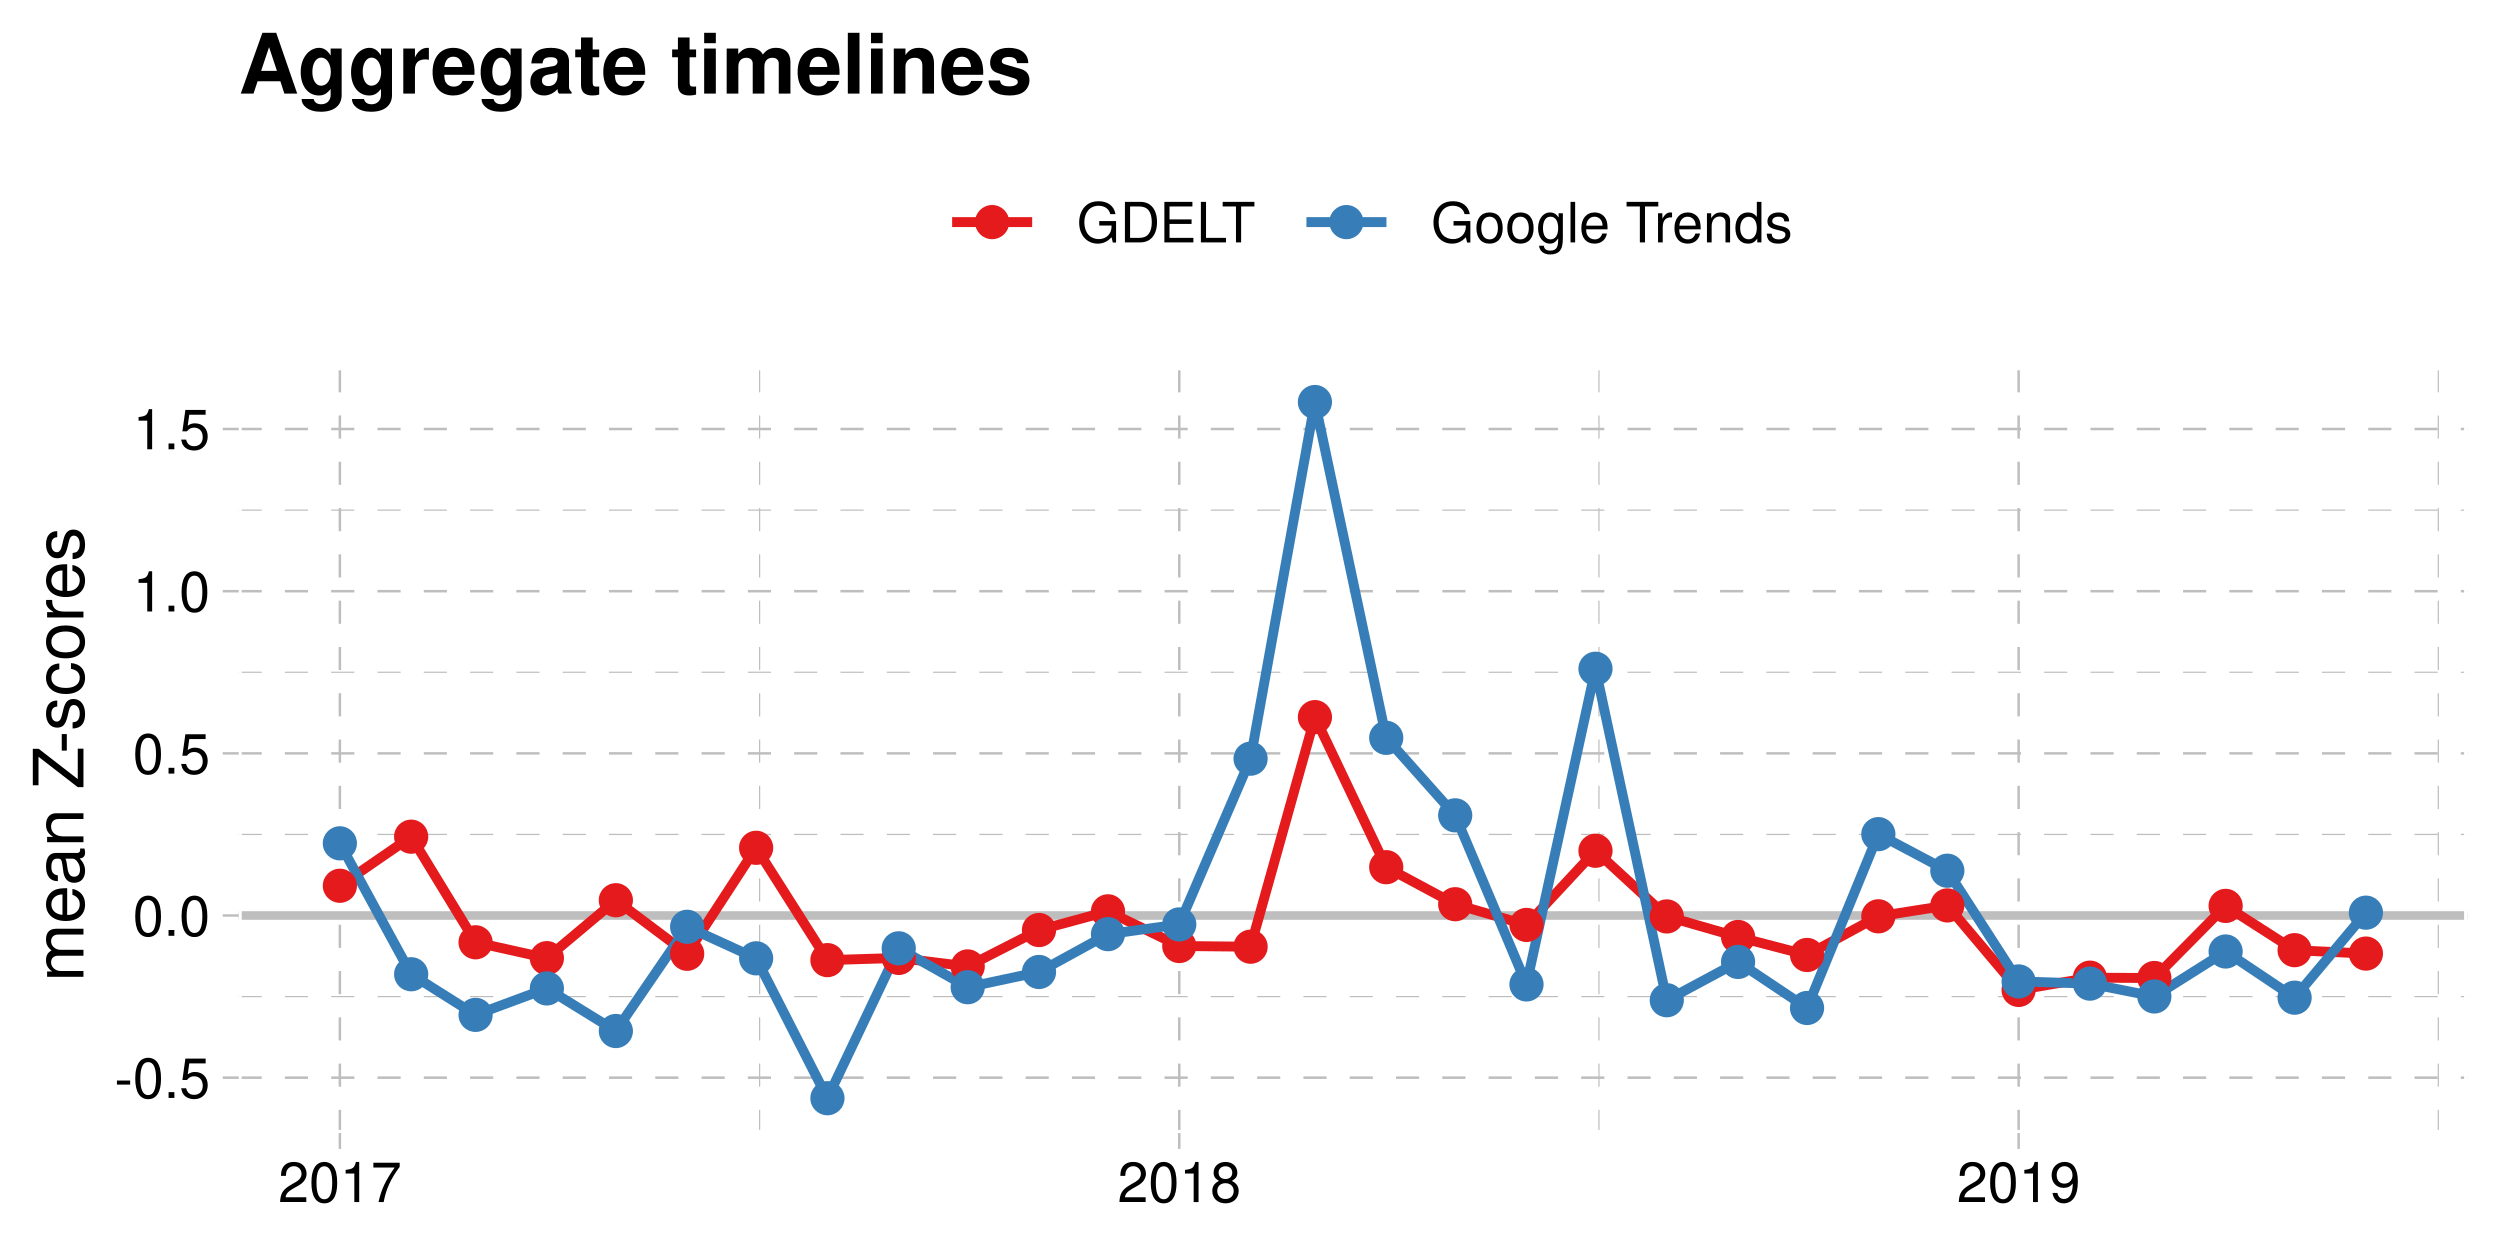
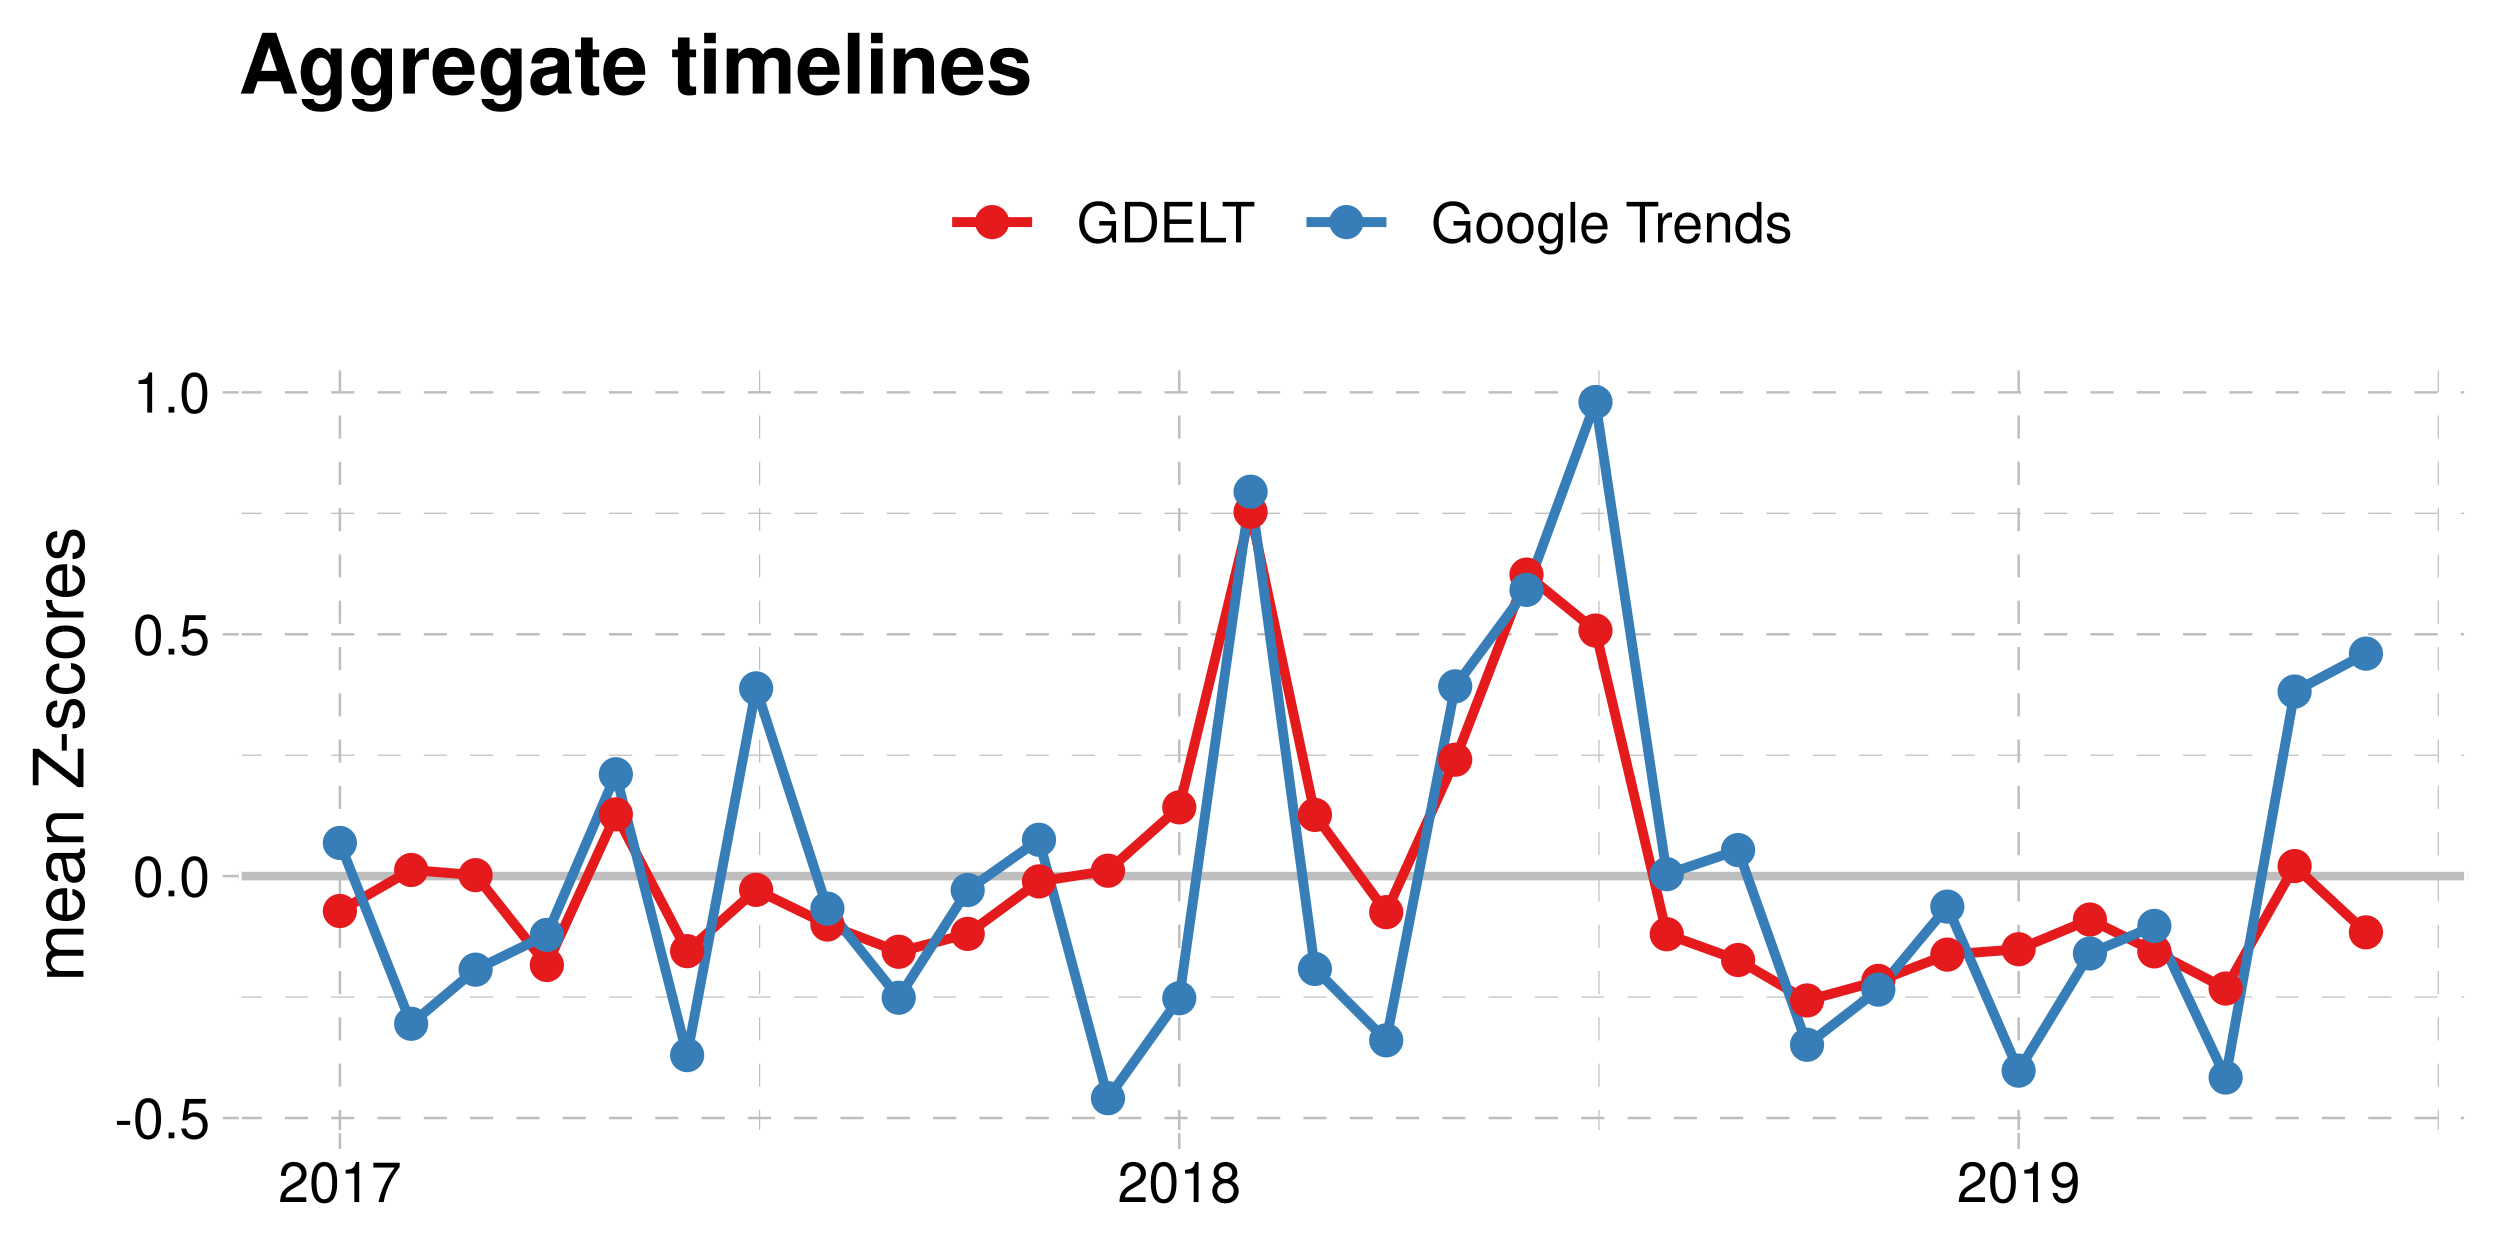
<svg xmlns="http://www.w3.org/2000/svg" viewBox="0 0 432.00 216.00">
  <defs>
    <style type="text/css">
    line, polyline, polygon, path, rect, circle {
      fill: none;
      stroke: #000000;
      stroke-linecap: round;
      stroke-linejoin: round;
      stroke-miterlimit: 10.00;
    }
  </style>
  </defs>
  <rect width="100%" height="100%" style="stroke: none; fill: #FFFFFF;" />
  <rect x="0.00" y="0.00" width="432.00" height="216.00" style="stroke-width: 1.07; stroke: none; fill: #FFFFFF;" />
  <defs>
    <clipPath id="cpNDEuMjN8NDI2LjMzfDE5NS43OXw2My40Ng==">
      <rect x="41.23" y="63.46" width="385.10" height="132.33" />
    </clipPath>
  </defs>
  <rect x="41.23" y="63.46" width="385.10" height="132.33" style="stroke-width: 1.07; stroke: #FFFFFF;" clip-path="url(#cpNDEuMjN8NDI2LjMzfDE5NS43OXw2My40Ng==)" />
-   <polyline points="41.23,172.21 426.33,172.21 " style="stroke-width: 0.21; stroke: #BEBEBE; stroke-dasharray: 4.00,4.00; stroke-linecap: butt;" clip-path="url(#cpNDEuMjN8NDI2LjMzfDE5NS43OXw2My40Ng==)" />
-   <polyline points="41.23,144.19 426.33,144.19 " style="stroke-width: 0.21; stroke: #BEBEBE; stroke-dasharray: 4.00,4.00; stroke-linecap: butt;" clip-path="url(#cpNDEuMjN8NDI2LjMzfDE5NS43OXw2My40Ng==)" />
-   <polyline points="41.23,116.17 426.33,116.17 " style="stroke-width: 0.21; stroke: #BEBEBE; stroke-dasharray: 4.00,4.00; stroke-linecap: butt;" clip-path="url(#cpNDEuMjN8NDI2LjMzfDE5NS43OXw2My40Ng==)" />
-   <polyline points="41.23,88.15 426.33,88.15 " style="stroke-width: 0.21; stroke: #BEBEBE; stroke-dasharray: 4.00,4.00; stroke-linecap: butt;" clip-path="url(#cpNDEuMjN8NDI2LjMzfDE5NS43OXw2My40Ng==)" />
+   <polyline points="41.23,172.29 426.33,172.29 " style="stroke-width: 0.21; stroke: #BEBEBE; stroke-dasharray: 4.00,4.00; stroke-linecap: butt;" clip-path="url(#cpNDEuMjN8NDI2LjMzfDE5NS43OXw2My40Ng==)" />
+   <polyline points="41.23,130.50 426.33,130.50 " style="stroke-width: 0.21; stroke: #BEBEBE; stroke-dasharray: 4.00,4.00; stroke-linecap: butt;" clip-path="url(#cpNDEuMjN8NDI2LjMzfDE5NS43OXw2My40Ng==)" />
+   <polyline points="41.23,88.70 426.33,88.70 " style="stroke-width: 0.21; stroke: #BEBEBE; stroke-dasharray: 4.00,4.00; stroke-linecap: butt;" clip-path="url(#cpNDEuMjN8NDI2LjMzfDE5NS43OXw2My40Ng==)" />
  <polyline points="131.26,195.79 131.26,63.46 " style="stroke-width: 0.21; stroke: #BEBEBE; stroke-dasharray: 4.00,4.00; stroke-linecap: butt;" clip-path="url(#cpNDEuMjN8NDI2LjMzfDE5NS43OXw2My40Ng==)" />
  <polyline points="276.30,195.79 276.30,63.46 " style="stroke-width: 0.21; stroke: #BEBEBE; stroke-dasharray: 4.00,4.00; stroke-linecap: butt;" clip-path="url(#cpNDEuMjN8NDI2LjMzfDE5NS43OXw2My40Ng==)" />
  <polyline points="421.34,195.79 421.34,63.46 " style="stroke-width: 0.21; stroke: #BEBEBE; stroke-dasharray: 4.00,4.00; stroke-linecap: butt;" clip-path="url(#cpNDEuMjN8NDI2LjMzfDE5NS43OXw2My40Ng==)" />
-   <polyline points="41.23,186.22 426.33,186.22 " style="stroke-width: 0.43; stroke: #BEBEBE; stroke-dasharray: 4.00,4.00; stroke-linecap: butt;" clip-path="url(#cpNDEuMjN8NDI2LjMzfDE5NS43OXw2My40Ng==)" />
-   <polyline points="41.23,158.20 426.33,158.20 " style="stroke-width: 0.43; stroke: #BEBEBE; stroke-dasharray: 4.00,4.00; stroke-linecap: butt;" clip-path="url(#cpNDEuMjN8NDI2LjMzfDE5NS43OXw2My40Ng==)" />
-   <polyline points="41.23,130.18 426.33,130.18 " style="stroke-width: 0.43; stroke: #BEBEBE; stroke-dasharray: 4.00,4.00; stroke-linecap: butt;" clip-path="url(#cpNDEuMjN8NDI2LjMzfDE5NS43OXw2My40Ng==)" />
-   <polyline points="41.23,102.16 426.33,102.16 " style="stroke-width: 0.43; stroke: #BEBEBE; stroke-dasharray: 4.00,4.00; stroke-linecap: butt;" clip-path="url(#cpNDEuMjN8NDI2LjMzfDE5NS43OXw2My40Ng==)" />
-   <polyline points="41.23,74.13 426.33,74.13 " style="stroke-width: 0.43; stroke: #BEBEBE; stroke-dasharray: 4.00,4.00; stroke-linecap: butt;" clip-path="url(#cpNDEuMjN8NDI2LjMzfDE5NS43OXw2My40Ng==)" />
+   <polyline points="41.23,193.19 426.33,193.19 " style="stroke-width: 0.43; stroke: #BEBEBE; stroke-dasharray: 4.00,4.00; stroke-linecap: butt;" clip-path="url(#cpNDEuMjN8NDI2LjMzfDE5NS43OXw2My40Ng==)" />
+   <polyline points="41.23,151.39 426.33,151.39 " style="stroke-width: 0.43; stroke: #BEBEBE; stroke-dasharray: 4.00,4.00; stroke-linecap: butt;" clip-path="url(#cpNDEuMjN8NDI2LjMzfDE5NS43OXw2My40Ng==)" />
+   <polyline points="41.23,109.60 426.33,109.60 " style="stroke-width: 0.43; stroke: #BEBEBE; stroke-dasharray: 4.00,4.00; stroke-linecap: butt;" clip-path="url(#cpNDEuMjN8NDI2LjMzfDE5NS43OXw2My40Ng==)" />
+   <polyline points="41.23,67.80 426.33,67.80 " style="stroke-width: 0.43; stroke: #BEBEBE; stroke-dasharray: 4.00,4.00; stroke-linecap: butt;" clip-path="url(#cpNDEuMjN8NDI2LjMzfDE5NS43OXw2My40Ng==)" />
  <polyline points="58.73,195.79 58.73,63.46 " style="stroke-width: 0.43; stroke: #BEBEBE; stroke-dasharray: 4.00,4.00; stroke-linecap: butt;" clip-path="url(#cpNDEuMjN8NDI2LjMzfDE5NS43OXw2My40Ng==)" />
  <polyline points="203.78,195.79 203.78,63.46 " style="stroke-width: 0.43; stroke: #BEBEBE; stroke-dasharray: 4.00,4.00; stroke-linecap: butt;" clip-path="url(#cpNDEuMjN8NDI2LjMzfDE5NS43OXw2My40Ng==)" />
  <polyline points="348.82,195.79 348.82,63.46 " style="stroke-width: 0.43; stroke: #BEBEBE; stroke-dasharray: 4.00,4.00; stroke-linecap: butt;" clip-path="url(#cpNDEuMjN8NDI2LjMzfDE5NS43OXw2My40Ng==)" />
-   <line x1="41.23" y1="158.20" x2="426.33" y2="158.20" style="stroke-width: 1.49; stroke: #BEBEBE; stroke-linecap: butt;" clip-path="url(#cpNDEuMjN8NDI2LjMzfDE5NS43OXw2My40Ng==)" />
-   <polyline points="58.73,153.06 71.05,144.58 82.18,162.83 94.50,165.57 106.42,155.56 118.74,164.81 130.66,146.50 142.98,165.91 155.30,165.53 167.22,167.00 179.54,160.71 191.46,157.48 203.78,163.47 216.10,163.59 227.22,123.92 239.54,149.85 251.46,156.25 263.78,159.83 275.70,147.01 288.02,158.36 300.34,161.91 312.26,165.02 324.58,158.34 336.50,156.46 348.82,171.06 361.14,168.94 372.27,169.00 384.59,156.54 396.51,164.19 408.83,164.78 " style="stroke-width: 1.71; stroke: #E41A1C; stroke-linecap: butt;" clip-path="url(#cpNDEuMjN8NDI2LjMzfDE5NS43OXw2My40Ng==)" />
-   <polyline points="58.73,145.73 71.05,168.35 82.18,175.37 94.50,170.80 106.42,178.16 118.74,160.15 130.66,165.60 142.98,189.77 155.30,163.87 167.22,170.59 179.54,167.96 191.46,161.42 203.78,159.74 216.10,131.10 227.22,69.47 239.54,127.50 251.46,140.89 263.78,170.11 275.70,115.56 288.02,172.84 300.34,166.22 312.26,174.18 324.58,144.14 336.50,150.46 348.82,169.59 361.14,169.97 372.27,172.19 384.59,164.42 396.51,172.40 408.83,157.71 " style="stroke-width: 1.71; stroke: #377EB8; stroke-linecap: butt;" clip-path="url(#cpNDEuMjN8NDI2LjMzfDE5NS43OXw2My40Ng==)" />
-   <circle cx="58.73" cy="153.06" r="1.95pt" style="stroke-width: 0.71; stroke: #E41A1C; fill: #E41A1C;" clip-path="url(#cpNDEuMjN8NDI2LjMzfDE5NS43OXw2My40Ng==)" />
-   <circle cx="71.05" cy="144.58" r="1.95pt" style="stroke-width: 0.71; stroke: #E41A1C; fill: #E41A1C;" clip-path="url(#cpNDEuMjN8NDI2LjMzfDE5NS43OXw2My40Ng==)" />
-   <circle cx="82.18" cy="162.83" r="1.95pt" style="stroke-width: 0.71; stroke: #E41A1C; fill: #E41A1C;" clip-path="url(#cpNDEuMjN8NDI2LjMzfDE5NS43OXw2My40Ng==)" />
-   <circle cx="94.50" cy="165.57" r="1.95pt" style="stroke-width: 0.71; stroke: #E41A1C; fill: #E41A1C;" clip-path="url(#cpNDEuMjN8NDI2LjMzfDE5NS43OXw2My40Ng==)" />
-   <circle cx="106.42" cy="155.56" r="1.95pt" style="stroke-width: 0.71; stroke: #E41A1C; fill: #E41A1C;" clip-path="url(#cpNDEuMjN8NDI2LjMzfDE5NS43OXw2My40Ng==)" />
-   <circle cx="118.74" cy="164.81" r="1.95pt" style="stroke-width: 0.71; stroke: #E41A1C; fill: #E41A1C;" clip-path="url(#cpNDEuMjN8NDI2LjMzfDE5NS43OXw2My40Ng==)" />
-   <circle cx="130.66" cy="146.50" r="1.95pt" style="stroke-width: 0.71; stroke: #E41A1C; fill: #E41A1C;" clip-path="url(#cpNDEuMjN8NDI2LjMzfDE5NS43OXw2My40Ng==)" />
-   <circle cx="142.98" cy="165.91" r="1.95pt" style="stroke-width: 0.71; stroke: #E41A1C; fill: #E41A1C;" clip-path="url(#cpNDEuMjN8NDI2LjMzfDE5NS43OXw2My40Ng==)" />
-   <circle cx="155.30" cy="165.53" r="1.95pt" style="stroke-width: 0.71; stroke: #E41A1C; fill: #E41A1C;" clip-path="url(#cpNDEuMjN8NDI2LjMzfDE5NS43OXw2My40Ng==)" />
-   <circle cx="167.22" cy="167.00" r="1.95pt" style="stroke-width: 0.71; stroke: #E41A1C; fill: #E41A1C;" clip-path="url(#cpNDEuMjN8NDI2LjMzfDE5NS43OXw2My40Ng==)" />
-   <circle cx="179.54" cy="160.71" r="1.95pt" style="stroke-width: 0.71; stroke: #E41A1C; fill: #E41A1C;" clip-path="url(#cpNDEuMjN8NDI2LjMzfDE5NS43OXw2My40Ng==)" />
-   <circle cx="191.46" cy="157.48" r="1.95pt" style="stroke-width: 0.71; stroke: #E41A1C; fill: #E41A1C;" clip-path="url(#cpNDEuMjN8NDI2LjMzfDE5NS43OXw2My40Ng==)" />
-   <circle cx="203.78" cy="163.47" r="1.95pt" style="stroke-width: 0.71; stroke: #E41A1C; fill: #E41A1C;" clip-path="url(#cpNDEuMjN8NDI2LjMzfDE5NS43OXw2My40Ng==)" />
-   <circle cx="216.10" cy="163.59" r="1.95pt" style="stroke-width: 0.71; stroke: #E41A1C; fill: #E41A1C;" clip-path="url(#cpNDEuMjN8NDI2LjMzfDE5NS43OXw2My40Ng==)" />
-   <circle cx="227.22" cy="123.92" r="1.95pt" style="stroke-width: 0.71; stroke: #E41A1C; fill: #E41A1C;" clip-path="url(#cpNDEuMjN8NDI2LjMzfDE5NS43OXw2My40Ng==)" />
-   <circle cx="239.54" cy="149.85" r="1.95pt" style="stroke-width: 0.71; stroke: #E41A1C; fill: #E41A1C;" clip-path="url(#cpNDEuMjN8NDI2LjMzfDE5NS43OXw2My40Ng==)" />
-   <circle cx="251.46" cy="156.25" r="1.95pt" style="stroke-width: 0.71; stroke: #E41A1C; fill: #E41A1C;" clip-path="url(#cpNDEuMjN8NDI2LjMzfDE5NS43OXw2My40Ng==)" />
-   <circle cx="263.78" cy="159.83" r="1.95pt" style="stroke-width: 0.71; stroke: #E41A1C; fill: #E41A1C;" clip-path="url(#cpNDEuMjN8NDI2LjMzfDE5NS43OXw2My40Ng==)" />
-   <circle cx="275.70" cy="147.01" r="1.95pt" style="stroke-width: 0.71; stroke: #E41A1C; fill: #E41A1C;" clip-path="url(#cpNDEuMjN8NDI2LjMzfDE5NS43OXw2My40Ng==)" />
-   <circle cx="288.02" cy="158.36" r="1.95pt" style="stroke-width: 0.71; stroke: #E41A1C; fill: #E41A1C;" clip-path="url(#cpNDEuMjN8NDI2LjMzfDE5NS43OXw2My40Ng==)" />
-   <circle cx="300.34" cy="161.91" r="1.95pt" style="stroke-width: 0.71; stroke: #E41A1C; fill: #E41A1C;" clip-path="url(#cpNDEuMjN8NDI2LjMzfDE5NS43OXw2My40Ng==)" />
-   <circle cx="312.26" cy="165.02" r="1.95pt" style="stroke-width: 0.71; stroke: #E41A1C; fill: #E41A1C;" clip-path="url(#cpNDEuMjN8NDI2LjMzfDE5NS43OXw2My40Ng==)" />
-   <circle cx="324.58" cy="158.34" r="1.95pt" style="stroke-width: 0.71; stroke: #E41A1C; fill: #E41A1C;" clip-path="url(#cpNDEuMjN8NDI2LjMzfDE5NS43OXw2My40Ng==)" />
-   <circle cx="336.50" cy="156.46" r="1.95pt" style="stroke-width: 0.71; stroke: #E41A1C; fill: #E41A1C;" clip-path="url(#cpNDEuMjN8NDI2LjMzfDE5NS43OXw2My40Ng==)" />
-   <circle cx="348.82" cy="171.06" r="1.95pt" style="stroke-width: 0.71; stroke: #E41A1C; fill: #E41A1C;" clip-path="url(#cpNDEuMjN8NDI2LjMzfDE5NS43OXw2My40Ng==)" />
-   <circle cx="361.14" cy="168.94" r="1.95pt" style="stroke-width: 0.71; stroke: #E41A1C; fill: #E41A1C;" clip-path="url(#cpNDEuMjN8NDI2LjMzfDE5NS43OXw2My40Ng==)" />
-   <circle cx="372.27" cy="169.00" r="1.95pt" style="stroke-width: 0.71; stroke: #E41A1C; fill: #E41A1C;" clip-path="url(#cpNDEuMjN8NDI2LjMzfDE5NS43OXw2My40Ng==)" />
-   <circle cx="384.59" cy="156.54" r="1.95pt" style="stroke-width: 0.71; stroke: #E41A1C; fill: #E41A1C;" clip-path="url(#cpNDEuMjN8NDI2LjMzfDE5NS43OXw2My40Ng==)" />
-   <circle cx="396.51" cy="164.19" r="1.95pt" style="stroke-width: 0.71; stroke: #E41A1C; fill: #E41A1C;" clip-path="url(#cpNDEuMjN8NDI2LjMzfDE5NS43OXw2My40Ng==)" />
-   <circle cx="408.83" cy="164.78" r="1.95pt" style="stroke-width: 0.71; stroke: #E41A1C; fill: #E41A1C;" clip-path="url(#cpNDEuMjN8NDI2LjMzfDE5NS43OXw2My40Ng==)" />
-   <circle cx="58.73" cy="145.73" r="1.95pt" style="stroke-width: 0.71; stroke: #377EB8; fill: #377EB8;" clip-path="url(#cpNDEuMjN8NDI2LjMzfDE5NS43OXw2My40Ng==)" />
-   <circle cx="71.05" cy="168.35" r="1.95pt" style="stroke-width: 0.71; stroke: #377EB8; fill: #377EB8;" clip-path="url(#cpNDEuMjN8NDI2LjMzfDE5NS43OXw2My40Ng==)" />
-   <circle cx="82.18" cy="175.37" r="1.95pt" style="stroke-width: 0.71; stroke: #377EB8; fill: #377EB8;" clip-path="url(#cpNDEuMjN8NDI2LjMzfDE5NS43OXw2My40Ng==)" />
-   <circle cx="94.50" cy="170.80" r="1.95pt" style="stroke-width: 0.71; stroke: #377EB8; fill: #377EB8;" clip-path="url(#cpNDEuMjN8NDI2LjMzfDE5NS43OXw2My40Ng==)" />
-   <circle cx="106.42" cy="178.16" r="1.95pt" style="stroke-width: 0.71; stroke: #377EB8; fill: #377EB8;" clip-path="url(#cpNDEuMjN8NDI2LjMzfDE5NS43OXw2My40Ng==)" />
-   <circle cx="118.74" cy="160.15" r="1.95pt" style="stroke-width: 0.71; stroke: #377EB8; fill: #377EB8;" clip-path="url(#cpNDEuMjN8NDI2LjMzfDE5NS43OXw2My40Ng==)" />
-   <circle cx="130.66" cy="165.60" r="1.95pt" style="stroke-width: 0.71; stroke: #377EB8; fill: #377EB8;" clip-path="url(#cpNDEuMjN8NDI2LjMzfDE5NS43OXw2My40Ng==)" />
-   <circle cx="142.98" cy="189.77" r="1.95pt" style="stroke-width: 0.71; stroke: #377EB8; fill: #377EB8;" clip-path="url(#cpNDEuMjN8NDI2LjMzfDE5NS43OXw2My40Ng==)" />
-   <circle cx="155.30" cy="163.87" r="1.95pt" style="stroke-width: 0.71; stroke: #377EB8; fill: #377EB8;" clip-path="url(#cpNDEuMjN8NDI2LjMzfDE5NS43OXw2My40Ng==)" />
-   <circle cx="167.22" cy="170.59" r="1.95pt" style="stroke-width: 0.71; stroke: #377EB8; fill: #377EB8;" clip-path="url(#cpNDEuMjN8NDI2LjMzfDE5NS43OXw2My40Ng==)" />
-   <circle cx="179.54" cy="167.96" r="1.95pt" style="stroke-width: 0.71; stroke: #377EB8; fill: #377EB8;" clip-path="url(#cpNDEuMjN8NDI2LjMzfDE5NS43OXw2My40Ng==)" />
-   <circle cx="191.46" cy="161.42" r="1.95pt" style="stroke-width: 0.71; stroke: #377EB8; fill: #377EB8;" clip-path="url(#cpNDEuMjN8NDI2LjMzfDE5NS43OXw2My40Ng==)" />
-   <circle cx="203.78" cy="159.74" r="1.95pt" style="stroke-width: 0.71; stroke: #377EB8; fill: #377EB8;" clip-path="url(#cpNDEuMjN8NDI2LjMzfDE5NS43OXw2My40Ng==)" />
-   <circle cx="216.10" cy="131.10" r="1.95pt" style="stroke-width: 0.71; stroke: #377EB8; fill: #377EB8;" clip-path="url(#cpNDEuMjN8NDI2LjMzfDE5NS43OXw2My40Ng==)" />
-   <circle cx="227.22" cy="69.47" r="1.95pt" style="stroke-width: 0.71; stroke: #377EB8; fill: #377EB8;" clip-path="url(#cpNDEuMjN8NDI2LjMzfDE5NS43OXw2My40Ng==)" />
-   <circle cx="239.54" cy="127.50" r="1.95pt" style="stroke-width: 0.71; stroke: #377EB8; fill: #377EB8;" clip-path="url(#cpNDEuMjN8NDI2LjMzfDE5NS43OXw2My40Ng==)" />
-   <circle cx="251.46" cy="140.89" r="1.95pt" style="stroke-width: 0.71; stroke: #377EB8; fill: #377EB8;" clip-path="url(#cpNDEuMjN8NDI2LjMzfDE5NS43OXw2My40Ng==)" />
-   <circle cx="263.78" cy="170.11" r="1.95pt" style="stroke-width: 0.71; stroke: #377EB8; fill: #377EB8;" clip-path="url(#cpNDEuMjN8NDI2LjMzfDE5NS43OXw2My40Ng==)" />
-   <circle cx="275.70" cy="115.56" r="1.95pt" style="stroke-width: 0.71; stroke: #377EB8; fill: #377EB8;" clip-path="url(#cpNDEuMjN8NDI2LjMzfDE5NS43OXw2My40Ng==)" />
-   <circle cx="288.02" cy="172.84" r="1.95pt" style="stroke-width: 0.71; stroke: #377EB8; fill: #377EB8;" clip-path="url(#cpNDEuMjN8NDI2LjMzfDE5NS43OXw2My40Ng==)" />
-   <circle cx="300.34" cy="166.22" r="1.95pt" style="stroke-width: 0.71; stroke: #377EB8; fill: #377EB8;" clip-path="url(#cpNDEuMjN8NDI2LjMzfDE5NS43OXw2My40Ng==)" />
-   <circle cx="312.26" cy="174.18" r="1.95pt" style="stroke-width: 0.71; stroke: #377EB8; fill: #377EB8;" clip-path="url(#cpNDEuMjN8NDI2LjMzfDE5NS43OXw2My40Ng==)" />
-   <circle cx="324.58" cy="144.14" r="1.95pt" style="stroke-width: 0.71; stroke: #377EB8; fill: #377EB8;" clip-path="url(#cpNDEuMjN8NDI2LjMzfDE5NS43OXw2My40Ng==)" />
-   <circle cx="336.50" cy="150.46" r="1.95pt" style="stroke-width: 0.71; stroke: #377EB8; fill: #377EB8;" clip-path="url(#cpNDEuMjN8NDI2LjMzfDE5NS43OXw2My40Ng==)" />
-   <circle cx="348.82" cy="169.59" r="1.95pt" style="stroke-width: 0.71; stroke: #377EB8; fill: #377EB8;" clip-path="url(#cpNDEuMjN8NDI2LjMzfDE5NS43OXw2My40Ng==)" />
-   <circle cx="361.14" cy="169.97" r="1.95pt" style="stroke-width: 0.71; stroke: #377EB8; fill: #377EB8;" clip-path="url(#cpNDEuMjN8NDI2LjMzfDE5NS43OXw2My40Ng==)" />
-   <circle cx="372.27" cy="172.19" r="1.95pt" style="stroke-width: 0.71; stroke: #377EB8; fill: #377EB8;" clip-path="url(#cpNDEuMjN8NDI2LjMzfDE5NS43OXw2My40Ng==)" />
-   <circle cx="384.59" cy="164.42" r="1.95pt" style="stroke-width: 0.71; stroke: #377EB8; fill: #377EB8;" clip-path="url(#cpNDEuMjN8NDI2LjMzfDE5NS43OXw2My40Ng==)" />
-   <circle cx="396.51" cy="172.40" r="1.95pt" style="stroke-width: 0.71; stroke: #377EB8; fill: #377EB8;" clip-path="url(#cpNDEuMjN8NDI2LjMzfDE5NS43OXw2My40Ng==)" />
-   <circle cx="408.83" cy="157.71" r="1.95pt" style="stroke-width: 0.71; stroke: #377EB8; fill: #377EB8;" clip-path="url(#cpNDEuMjN8NDI2LjMzfDE5NS43OXw2My40Ng==)" />
+   <line x1="41.23" y1="151.39" x2="426.33" y2="151.39" style="stroke-width: 1.49; stroke: #BEBEBE; stroke-linecap: butt;" clip-path="url(#cpNDEuMjN8NDI2LjMzfDE5NS43OXw2My40Ng==)" />
+   <polyline points="58.73,157.42 71.05,150.33 82.18,151.23 94.50,166.75 106.42,140.72 118.74,164.36 130.66,153.77 142.98,159.76 155.30,164.47 167.22,161.38 179.54,152.31 191.46,150.46 203.78,139.51 216.10,88.45 227.22,140.82 239.54,157.62 251.46,131.28 263.78,99.29 275.70,108.96 288.02,161.44 300.34,165.89 312.26,172.88 324.58,169.50 336.50,164.96 348.82,164.03 361.14,158.90 372.27,164.40 384.59,170.82 396.51,149.66 408.83,161.11 " style="stroke-width: 1.71; stroke: #E41A1C; stroke-linecap: butt;" clip-path="url(#cpNDEuMjN8NDI2LjMzfDE5NS43OXw2My40Ng==)" />
+   <polyline points="58.73,145.66 71.05,176.91 82.18,167.56 94.50,161.55 106.42,133.79 118.74,182.33 130.66,118.95 142.98,157.02 155.30,172.41 167.22,153.80 179.54,145.11 191.46,189.77 203.78,172.50 216.10,84.96 227.22,167.44 239.54,179.77 251.46,118.60 263.78,101.93 275.70,69.47 288.02,151.06 300.34,146.89 312.26,180.54 324.58,171.01 336.50,156.66 348.82,185.01 361.14,164.76 372.27,160.00 384.59,186.20 396.51,119.50 408.83,112.95 " style="stroke-width: 1.71; stroke: #377EB8; stroke-linecap: butt;" clip-path="url(#cpNDEuMjN8NDI2LjMzfDE5NS43OXw2My40Ng==)" />
+   <circle cx="58.73" cy="157.42" r="1.95pt" style="stroke-width: 0.71; stroke: #E41A1C; fill: #E41A1C;" clip-path="url(#cpNDEuMjN8NDI2LjMzfDE5NS43OXw2My40Ng==)" />
+   <circle cx="71.05" cy="150.33" r="1.95pt" style="stroke-width: 0.71; stroke: #E41A1C; fill: #E41A1C;" clip-path="url(#cpNDEuMjN8NDI2LjMzfDE5NS43OXw2My40Ng==)" />
+   <circle cx="82.18" cy="151.23" r="1.95pt" style="stroke-width: 0.71; stroke: #E41A1C; fill: #E41A1C;" clip-path="url(#cpNDEuMjN8NDI2LjMzfDE5NS43OXw2My40Ng==)" />
+   <circle cx="94.50" cy="166.75" r="1.95pt" style="stroke-width: 0.71; stroke: #E41A1C; fill: #E41A1C;" clip-path="url(#cpNDEuMjN8NDI2LjMzfDE5NS43OXw2My40Ng==)" />
+   <circle cx="106.42" cy="140.72" r="1.95pt" style="stroke-width: 0.71; stroke: #E41A1C; fill: #E41A1C;" clip-path="url(#cpNDEuMjN8NDI2LjMzfDE5NS43OXw2My40Ng==)" />
+   <circle cx="118.74" cy="164.36" r="1.95pt" style="stroke-width: 0.71; stroke: #E41A1C; fill: #E41A1C;" clip-path="url(#cpNDEuMjN8NDI2LjMzfDE5NS43OXw2My40Ng==)" />
+   <circle cx="130.66" cy="153.77" r="1.95pt" style="stroke-width: 0.71; stroke: #E41A1C; fill: #E41A1C;" clip-path="url(#cpNDEuMjN8NDI2LjMzfDE5NS43OXw2My40Ng==)" />
+   <circle cx="142.98" cy="159.76" r="1.95pt" style="stroke-width: 0.71; stroke: #E41A1C; fill: #E41A1C;" clip-path="url(#cpNDEuMjN8NDI2LjMzfDE5NS43OXw2My40Ng==)" />
+   <circle cx="155.30" cy="164.47" r="1.95pt" style="stroke-width: 0.71; stroke: #E41A1C; fill: #E41A1C;" clip-path="url(#cpNDEuMjN8NDI2LjMzfDE5NS43OXw2My40Ng==)" />
+   <circle cx="167.22" cy="161.38" r="1.95pt" style="stroke-width: 0.71; stroke: #E41A1C; fill: #E41A1C;" clip-path="url(#cpNDEuMjN8NDI2LjMzfDE5NS43OXw2My40Ng==)" />
+   <circle cx="179.54" cy="152.31" r="1.95pt" style="stroke-width: 0.71; stroke: #E41A1C; fill: #E41A1C;" clip-path="url(#cpNDEuMjN8NDI2LjMzfDE5NS43OXw2My40Ng==)" />
+   <circle cx="191.46" cy="150.46" r="1.95pt" style="stroke-width: 0.71; stroke: #E41A1C; fill: #E41A1C;" clip-path="url(#cpNDEuMjN8NDI2LjMzfDE5NS43OXw2My40Ng==)" />
+   <circle cx="203.78" cy="139.51" r="1.95pt" style="stroke-width: 0.71; stroke: #E41A1C; fill: #E41A1C;" clip-path="url(#cpNDEuMjN8NDI2LjMzfDE5NS43OXw2My40Ng==)" />
+   <circle cx="216.10" cy="88.45" r="1.95pt" style="stroke-width: 0.71; stroke: #E41A1C; fill: #E41A1C;" clip-path="url(#cpNDEuMjN8NDI2LjMzfDE5NS43OXw2My40Ng==)" />
+   <circle cx="227.22" cy="140.82" r="1.95pt" style="stroke-width: 0.71; stroke: #E41A1C; fill: #E41A1C;" clip-path="url(#cpNDEuMjN8NDI2LjMzfDE5NS43OXw2My40Ng==)" />
+   <circle cx="239.54" cy="157.62" r="1.95pt" style="stroke-width: 0.71; stroke: #E41A1C; fill: #E41A1C;" clip-path="url(#cpNDEuMjN8NDI2LjMzfDE5NS43OXw2My40Ng==)" />
+   <circle cx="251.46" cy="131.28" r="1.95pt" style="stroke-width: 0.71; stroke: #E41A1C; fill: #E41A1C;" clip-path="url(#cpNDEuMjN8NDI2LjMzfDE5NS43OXw2My40Ng==)" />
+   <circle cx="263.78" cy="99.29" r="1.95pt" style="stroke-width: 0.71; stroke: #E41A1C; fill: #E41A1C;" clip-path="url(#cpNDEuMjN8NDI2LjMzfDE5NS43OXw2My40Ng==)" />
+   <circle cx="275.70" cy="108.96" r="1.95pt" style="stroke-width: 0.71; stroke: #E41A1C; fill: #E41A1C;" clip-path="url(#cpNDEuMjN8NDI2LjMzfDE5NS43OXw2My40Ng==)" />
+   <circle cx="288.02" cy="161.44" r="1.95pt" style="stroke-width: 0.71; stroke: #E41A1C; fill: #E41A1C;" clip-path="url(#cpNDEuMjN8NDI2LjMzfDE5NS43OXw2My40Ng==)" />
+   <circle cx="300.34" cy="165.89" r="1.95pt" style="stroke-width: 0.71; stroke: #E41A1C; fill: #E41A1C;" clip-path="url(#cpNDEuMjN8NDI2LjMzfDE5NS43OXw2My40Ng==)" />
+   <circle cx="312.26" cy="172.88" r="1.95pt" style="stroke-width: 0.71; stroke: #E41A1C; fill: #E41A1C;" clip-path="url(#cpNDEuMjN8NDI2LjMzfDE5NS43OXw2My40Ng==)" />
+   <circle cx="324.58" cy="169.50" r="1.95pt" style="stroke-width: 0.71; stroke: #E41A1C; fill: #E41A1C;" clip-path="url(#cpNDEuMjN8NDI2LjMzfDE5NS43OXw2My40Ng==)" />
+   <circle cx="336.50" cy="164.96" r="1.95pt" style="stroke-width: 0.71; stroke: #E41A1C; fill: #E41A1C;" clip-path="url(#cpNDEuMjN8NDI2LjMzfDE5NS43OXw2My40Ng==)" />
+   <circle cx="348.82" cy="164.03" r="1.95pt" style="stroke-width: 0.71; stroke: #E41A1C; fill: #E41A1C;" clip-path="url(#cpNDEuMjN8NDI2LjMzfDE5NS43OXw2My40Ng==)" />
+   <circle cx="361.14" cy="158.90" r="1.95pt" style="stroke-width: 0.71; stroke: #E41A1C; fill: #E41A1C;" clip-path="url(#cpNDEuMjN8NDI2LjMzfDE5NS43OXw2My40Ng==)" />
+   <circle cx="372.27" cy="164.40" r="1.95pt" style="stroke-width: 0.71; stroke: #E41A1C; fill: #E41A1C;" clip-path="url(#cpNDEuMjN8NDI2LjMzfDE5NS43OXw2My40Ng==)" />
+   <circle cx="384.59" cy="170.82" r="1.95pt" style="stroke-width: 0.71; stroke: #E41A1C; fill: #E41A1C;" clip-path="url(#cpNDEuMjN8NDI2LjMzfDE5NS43OXw2My40Ng==)" />
+   <circle cx="396.51" cy="149.66" r="1.95pt" style="stroke-width: 0.71; stroke: #E41A1C; fill: #E41A1C;" clip-path="url(#cpNDEuMjN8NDI2LjMzfDE5NS43OXw2My40Ng==)" />
+   <circle cx="408.83" cy="161.11" r="1.95pt" style="stroke-width: 0.71; stroke: #E41A1C; fill: #E41A1C;" clip-path="url(#cpNDEuMjN8NDI2LjMzfDE5NS43OXw2My40Ng==)" />
+   <circle cx="58.73" cy="145.66" r="1.95pt" style="stroke-width: 0.71; stroke: #377EB8; fill: #377EB8;" clip-path="url(#cpNDEuMjN8NDI2LjMzfDE5NS43OXw2My40Ng==)" />
+   <circle cx="71.05" cy="176.91" r="1.95pt" style="stroke-width: 0.71; stroke: #377EB8; fill: #377EB8;" clip-path="url(#cpNDEuMjN8NDI2LjMzfDE5NS43OXw2My40Ng==)" />
+   <circle cx="82.18" cy="167.56" r="1.95pt" style="stroke-width: 0.71; stroke: #377EB8; fill: #377EB8;" clip-path="url(#cpNDEuMjN8NDI2LjMzfDE5NS43OXw2My40Ng==)" />
+   <circle cx="94.50" cy="161.55" r="1.95pt" style="stroke-width: 0.71; stroke: #377EB8; fill: #377EB8;" clip-path="url(#cpNDEuMjN8NDI2LjMzfDE5NS43OXw2My40Ng==)" />
+   <circle cx="106.42" cy="133.79" r="1.95pt" style="stroke-width: 0.71; stroke: #377EB8; fill: #377EB8;" clip-path="url(#cpNDEuMjN8NDI2LjMzfDE5NS43OXw2My40Ng==)" />
+   <circle cx="118.74" cy="182.33" r="1.95pt" style="stroke-width: 0.71; stroke: #377EB8; fill: #377EB8;" clip-path="url(#cpNDEuMjN8NDI2LjMzfDE5NS43OXw2My40Ng==)" />
+   <circle cx="130.66" cy="118.95" r="1.95pt" style="stroke-width: 0.71; stroke: #377EB8; fill: #377EB8;" clip-path="url(#cpNDEuMjN8NDI2LjMzfDE5NS43OXw2My40Ng==)" />
+   <circle cx="142.98" cy="157.02" r="1.95pt" style="stroke-width: 0.71; stroke: #377EB8; fill: #377EB8;" clip-path="url(#cpNDEuMjN8NDI2LjMzfDE5NS43OXw2My40Ng==)" />
+   <circle cx="155.30" cy="172.41" r="1.95pt" style="stroke-width: 0.71; stroke: #377EB8; fill: #377EB8;" clip-path="url(#cpNDEuMjN8NDI2LjMzfDE5NS43OXw2My40Ng==)" />
+   <circle cx="167.22" cy="153.80" r="1.95pt" style="stroke-width: 0.71; stroke: #377EB8; fill: #377EB8;" clip-path="url(#cpNDEuMjN8NDI2LjMzfDE5NS43OXw2My40Ng==)" />
+   <circle cx="179.54" cy="145.11" r="1.95pt" style="stroke-width: 0.71; stroke: #377EB8; fill: #377EB8;" clip-path="url(#cpNDEuMjN8NDI2LjMzfDE5NS43OXw2My40Ng==)" />
+   <circle cx="191.46" cy="189.77" r="1.95pt" style="stroke-width: 0.71; stroke: #377EB8; fill: #377EB8;" clip-path="url(#cpNDEuMjN8NDI2LjMzfDE5NS43OXw2My40Ng==)" />
+   <circle cx="203.78" cy="172.50" r="1.95pt" style="stroke-width: 0.71; stroke: #377EB8; fill: #377EB8;" clip-path="url(#cpNDEuMjN8NDI2LjMzfDE5NS43OXw2My40Ng==)" />
+   <circle cx="216.10" cy="84.96" r="1.95pt" style="stroke-width: 0.71; stroke: #377EB8; fill: #377EB8;" clip-path="url(#cpNDEuMjN8NDI2LjMzfDE5NS43OXw2My40Ng==)" />
+   <circle cx="227.22" cy="167.44" r="1.95pt" style="stroke-width: 0.71; stroke: #377EB8; fill: #377EB8;" clip-path="url(#cpNDEuMjN8NDI2LjMzfDE5NS43OXw2My40Ng==)" />
+   <circle cx="239.54" cy="179.77" r="1.95pt" style="stroke-width: 0.71; stroke: #377EB8; fill: #377EB8;" clip-path="url(#cpNDEuMjN8NDI2LjMzfDE5NS43OXw2My40Ng==)" />
+   <circle cx="251.46" cy="118.60" r="1.95pt" style="stroke-width: 0.71; stroke: #377EB8; fill: #377EB8;" clip-path="url(#cpNDEuMjN8NDI2LjMzfDE5NS43OXw2My40Ng==)" />
+   <circle cx="263.78" cy="101.93" r="1.95pt" style="stroke-width: 0.71; stroke: #377EB8; fill: #377EB8;" clip-path="url(#cpNDEuMjN8NDI2LjMzfDE5NS43OXw2My40Ng==)" />
+   <circle cx="275.70" cy="69.47" r="1.95pt" style="stroke-width: 0.71; stroke: #377EB8; fill: #377EB8;" clip-path="url(#cpNDEuMjN8NDI2LjMzfDE5NS43OXw2My40Ng==)" />
+   <circle cx="288.02" cy="151.06" r="1.95pt" style="stroke-width: 0.71; stroke: #377EB8; fill: #377EB8;" clip-path="url(#cpNDEuMjN8NDI2LjMzfDE5NS43OXw2My40Ng==)" />
+   <circle cx="300.34" cy="146.89" r="1.95pt" style="stroke-width: 0.71; stroke: #377EB8; fill: #377EB8;" clip-path="url(#cpNDEuMjN8NDI2LjMzfDE5NS43OXw2My40Ng==)" />
+   <circle cx="312.26" cy="180.54" r="1.95pt" style="stroke-width: 0.71; stroke: #377EB8; fill: #377EB8;" clip-path="url(#cpNDEuMjN8NDI2LjMzfDE5NS43OXw2My40Ng==)" />
+   <circle cx="324.58" cy="171.01" r="1.95pt" style="stroke-width: 0.71; stroke: #377EB8; fill: #377EB8;" clip-path="url(#cpNDEuMjN8NDI2LjMzfDE5NS43OXw2My40Ng==)" />
+   <circle cx="336.50" cy="156.66" r="1.95pt" style="stroke-width: 0.71; stroke: #377EB8; fill: #377EB8;" clip-path="url(#cpNDEuMjN8NDI2LjMzfDE5NS43OXw2My40Ng==)" />
+   <circle cx="348.82" cy="185.01" r="1.95pt" style="stroke-width: 0.71; stroke: #377EB8; fill: #377EB8;" clip-path="url(#cpNDEuMjN8NDI2LjMzfDE5NS43OXw2My40Ng==)" />
+   <circle cx="361.14" cy="164.76" r="1.95pt" style="stroke-width: 0.71; stroke: #377EB8; fill: #377EB8;" clip-path="url(#cpNDEuMjN8NDI2LjMzfDE5NS43OXw2My40Ng==)" />
+   <circle cx="372.27" cy="160.00" r="1.95pt" style="stroke-width: 0.71; stroke: #377EB8; fill: #377EB8;" clip-path="url(#cpNDEuMjN8NDI2LjMzfDE5NS43OXw2My40Ng==)" />
+   <circle cx="384.59" cy="186.20" r="1.95pt" style="stroke-width: 0.71; stroke: #377EB8; fill: #377EB8;" clip-path="url(#cpNDEuMjN8NDI2LjMzfDE5NS43OXw2My40Ng==)" />
+   <circle cx="396.51" cy="119.50" r="1.95pt" style="stroke-width: 0.71; stroke: #377EB8; fill: #377EB8;" clip-path="url(#cpNDEuMjN8NDI2LjMzfDE5NS43OXw2My40Ng==)" />
+   <circle cx="408.83" cy="112.95" r="1.95pt" style="stroke-width: 0.71; stroke: #377EB8; fill: #377EB8;" clip-path="url(#cpNDEuMjN8NDI2LjMzfDE5NS43OXw2My40Ng==)" />
  <rect x="41.23" y="63.46" width="385.10" height="132.33" style="stroke-width: 1.07; stroke: #FFFFFF;" clip-path="url(#cpNDEuMjN8NDI2LjMzfDE5NS43OXw2My40Ng==)" />
  <defs>
    <clipPath id="cpMC4wMHw0MzIuMDB8MjE2LjAwfDAuMDA=">
      <rect x="0.00" y="0.00" width="432.00" height="216.00" />
    </clipPath>
  </defs>
  <g clip-path="url(#cpMC4wMHw0MzIuMDB8MjE2LjAwfDAuMDA=)">
-     <text x="19.77" y="189.72" style="font-size: 9.60px; font-family: Nimbus Sans L;" textLength="16.53px" lengthAdjust="spacingAndGlyphs">-0.5</text>
+     <text x="19.77" y="196.69" style="font-size: 9.60px; font-family: Nimbus Sans L;" textLength="16.53px" lengthAdjust="spacingAndGlyphs">-0.5</text>
  </g>
  <g clip-path="url(#cpMC4wMHw0MzIuMDB8MjE2LjAwfDAuMDA=)">
-     <text x="22.96" y="161.70" style="font-size: 9.60px; font-family: Nimbus Sans L;" textLength="13.34px" lengthAdjust="spacingAndGlyphs">0.0</text>
+     <text x="22.96" y="154.89" style="font-size: 9.60px; font-family: Nimbus Sans L;" textLength="13.34px" lengthAdjust="spacingAndGlyphs">0.0</text>
  </g>
  <g clip-path="url(#cpMC4wMHw0MzIuMDB8MjE2LjAwfDAuMDA=)">
-     <text x="22.96" y="133.68" style="font-size: 9.60px; font-family: Nimbus Sans L;" textLength="13.34px" lengthAdjust="spacingAndGlyphs">0.5</text>
+     <text x="22.96" y="113.10" style="font-size: 9.60px; font-family: Nimbus Sans L;" textLength="13.34px" lengthAdjust="spacingAndGlyphs">0.5</text>
  </g>
  <g clip-path="url(#cpMC4wMHw0MzIuMDB8MjE2LjAwfDAuMDA=)">
-     <text x="22.96" y="105.66" style="font-size: 9.60px; font-family: Nimbus Sans L;" textLength="13.34px" lengthAdjust="spacingAndGlyphs">1.0</text>
+     <text x="22.96" y="71.30" style="font-size: 9.60px; font-family: Nimbus Sans L;" textLength="13.34px" lengthAdjust="spacingAndGlyphs">1.0</text>
  </g>
-   <g clip-path="url(#cpMC4wMHw0MzIuMDB8MjE2LjAwfDAuMDA=)">
-     <text x="22.96" y="77.63" style="font-size: 9.60px; font-family: Nimbus Sans L;" textLength="13.34px" lengthAdjust="spacingAndGlyphs">1.5</text>
-   </g>
-   <polyline points="38.49,186.22 41.23,186.22 " style="stroke-width: 0.43; stroke: #BEBEBE; stroke-linecap: butt;" clip-path="url(#cpMC4wMHw0MzIuMDB8MjE2LjAwfDAuMDA=)" />
-   <polyline points="38.49,158.20 41.23,158.20 " style="stroke-width: 0.43; stroke: #BEBEBE; stroke-linecap: butt;" clip-path="url(#cpMC4wMHw0MzIuMDB8MjE2LjAwfDAuMDA=)" />
-   <polyline points="38.49,130.18 41.23,130.18 " style="stroke-width: 0.43; stroke: #BEBEBE; stroke-linecap: butt;" clip-path="url(#cpMC4wMHw0MzIuMDB8MjE2LjAwfDAuMDA=)" />
-   <polyline points="38.49,102.16 41.23,102.16 " style="stroke-width: 0.43; stroke: #BEBEBE; stroke-linecap: butt;" clip-path="url(#cpMC4wMHw0MzIuMDB8MjE2LjAwfDAuMDA=)" />
-   <polyline points="38.49,74.13 41.23,74.13 " style="stroke-width: 0.43; stroke: #BEBEBE; stroke-linecap: butt;" clip-path="url(#cpMC4wMHw0MzIuMDB8MjE2LjAwfDAuMDA=)" />
+   <polyline points="38.49,193.19 41.23,193.19 " style="stroke-width: 0.43; stroke: #BEBEBE; stroke-linecap: butt;" clip-path="url(#cpMC4wMHw0MzIuMDB8MjE2LjAwfDAuMDA=)" />
+   <polyline points="38.49,151.39 41.23,151.39 " style="stroke-width: 0.43; stroke: #BEBEBE; stroke-linecap: butt;" clip-path="url(#cpMC4wMHw0MzIuMDB8MjE2LjAwfDAuMDA=)" />
+   <polyline points="38.49,109.60 41.23,109.60 " style="stroke-width: 0.43; stroke: #BEBEBE; stroke-linecap: butt;" clip-path="url(#cpMC4wMHw0MzIuMDB8MjE2LjAwfDAuMDA=)" />
+   <polyline points="38.49,67.80 41.23,67.80 " style="stroke-width: 0.43; stroke: #BEBEBE; stroke-linecap: butt;" clip-path="url(#cpMC4wMHw0MzIuMDB8MjE2LjAwfDAuMDA=)" />
  <polyline points="58.73,198.53 58.73,195.79 " style="stroke-width: 0.43; stroke: #BEBEBE; stroke-linecap: butt;" clip-path="url(#cpMC4wMHw0MzIuMDB8MjE2LjAwfDAuMDA=)" />
  <polyline points="203.78,198.53 203.78,195.79 " style="stroke-width: 0.43; stroke: #BEBEBE; stroke-linecap: butt;" clip-path="url(#cpMC4wMHw0MzIuMDB8MjE2LjAwfDAuMDA=)" />
  <polyline points="348.82,198.53 348.82,195.79 " style="stroke-width: 0.43; stroke: #BEBEBE; stroke-linecap: butt;" clip-path="url(#cpMC4wMHw0MzIuMDB8MjE2LjAwfDAuMDA=)" />
  <g clip-path="url(#cpMC4wMHw0MzIuMDB8MjE2LjAwfDAuMDA=)">
    <text x="48.07" y="207.72" style="font-size: 9.60px; font-family: Nimbus Sans L;" textLength="21.34px" lengthAdjust="spacingAndGlyphs">2017</text>
  </g>
  <g clip-path="url(#cpMC4wMHw0MzIuMDB8MjE2LjAwfDAuMDA=)">
    <text x="193.11" y="207.72" style="font-size: 9.60px; font-family: Nimbus Sans L;" textLength="21.34px" lengthAdjust="spacingAndGlyphs">2018</text>
  </g>
  <g clip-path="url(#cpMC4wMHw0MzIuMDB8MjE2LjAwfDAuMDA=)">
    <text x="338.15" y="207.72" style="font-size: 9.60px; font-family: Nimbus Sans L;" textLength="21.34px" lengthAdjust="spacingAndGlyphs">2019</text>
  </g>
  <g clip-path="url(#cpMC4wMHw0MzIuMDB8MjE2LjAwfDAuMDA=)">
    <text transform="translate(14.42,169.63) rotate(-90)" style="font-size: 12.00px; font-family: Nimbus Sans L;" textLength="80.02px" lengthAdjust="spacingAndGlyphs">mean Z-scores</text>
  </g>
  <rect x="151.35" y="24.26" width="164.87" height="28.24" style="stroke-width: 1.07; stroke: none; fill: #FFFFFF;" clip-path="url(#cpMC4wMHw0MzIuMDB8MjE2LjAwfDAuMDA=)" />
  <rect x="162.80" y="29.74" width="17.28" height="17.28" style="stroke-width: 1.07; stroke: none;" clip-path="url(#cpMC4wMHw0MzIuMDB8MjE2LjAwfDAuMDA=)" />
  <line x1="164.53" y1="38.38" x2="178.36" y2="38.38" style="stroke-width: 1.71; stroke: #E41A1C; stroke-linecap: butt;" clip-path="url(#cpMC4wMHw0MzIuMDB8MjE2LjAwfDAuMDA=)" />
  <circle cx="171.44" cy="38.38" r="1.95pt" style="stroke-width: 0.71; stroke: #E41A1C; fill: #E41A1C;" clip-path="url(#cpMC4wMHw0MzIuMDB8MjE2LjAwfDAuMDA=)" />
  <rect x="224.02" y="29.74" width="17.28" height="17.28" style="stroke-width: 1.07; stroke: none;" clip-path="url(#cpMC4wMHw0MzIuMDB8MjE2LjAwfDAuMDA=)" />
  <line x1="225.75" y1="38.38" x2="239.58" y2="38.38" style="stroke-width: 1.71; stroke: #377EB8; stroke-linecap: butt;" clip-path="url(#cpMC4wMHw0MzIuMDB8MjE2LjAwfDAuMDA=)" />
  <circle cx="232.66" cy="38.38" r="1.95pt" style="stroke-width: 0.71; stroke: #377EB8; fill: #377EB8;" clip-path="url(#cpMC4wMHw0MzIuMDB8MjE2LjAwfDAuMDA=)" />
  <g clip-path="url(#cpMC4wMHw0MzIuMDB8MjE2LjAwfDAuMDA=)">
    <text x="186.06" y="41.88" style="font-size: 9.60px; font-family: Nimbus Sans L;" textLength="31.99px" lengthAdjust="spacingAndGlyphs">GDELT</text>
  </g>
  <g clip-path="url(#cpMC4wMHw0MzIuMDB8MjE2LjAwfDAuMDA=)">
    <text x="247.28" y="41.88" style="font-size: 9.60px; font-family: Nimbus Sans L;" textLength="63.45px" lengthAdjust="spacingAndGlyphs">Google Trends</text>
  </g>
  <g clip-path="url(#cpMC4wMHw0MzIuMDB8MjE2LjAwfDAuMDA=)">
    <text x="41.23" y="16.17" style="font-size: 14.40px; font-weight: bold; font-family: Nimbus Sans L;" textLength="137.69px" lengthAdjust="spacingAndGlyphs">Aggregate timelines</text>
  </g>
</svg>
